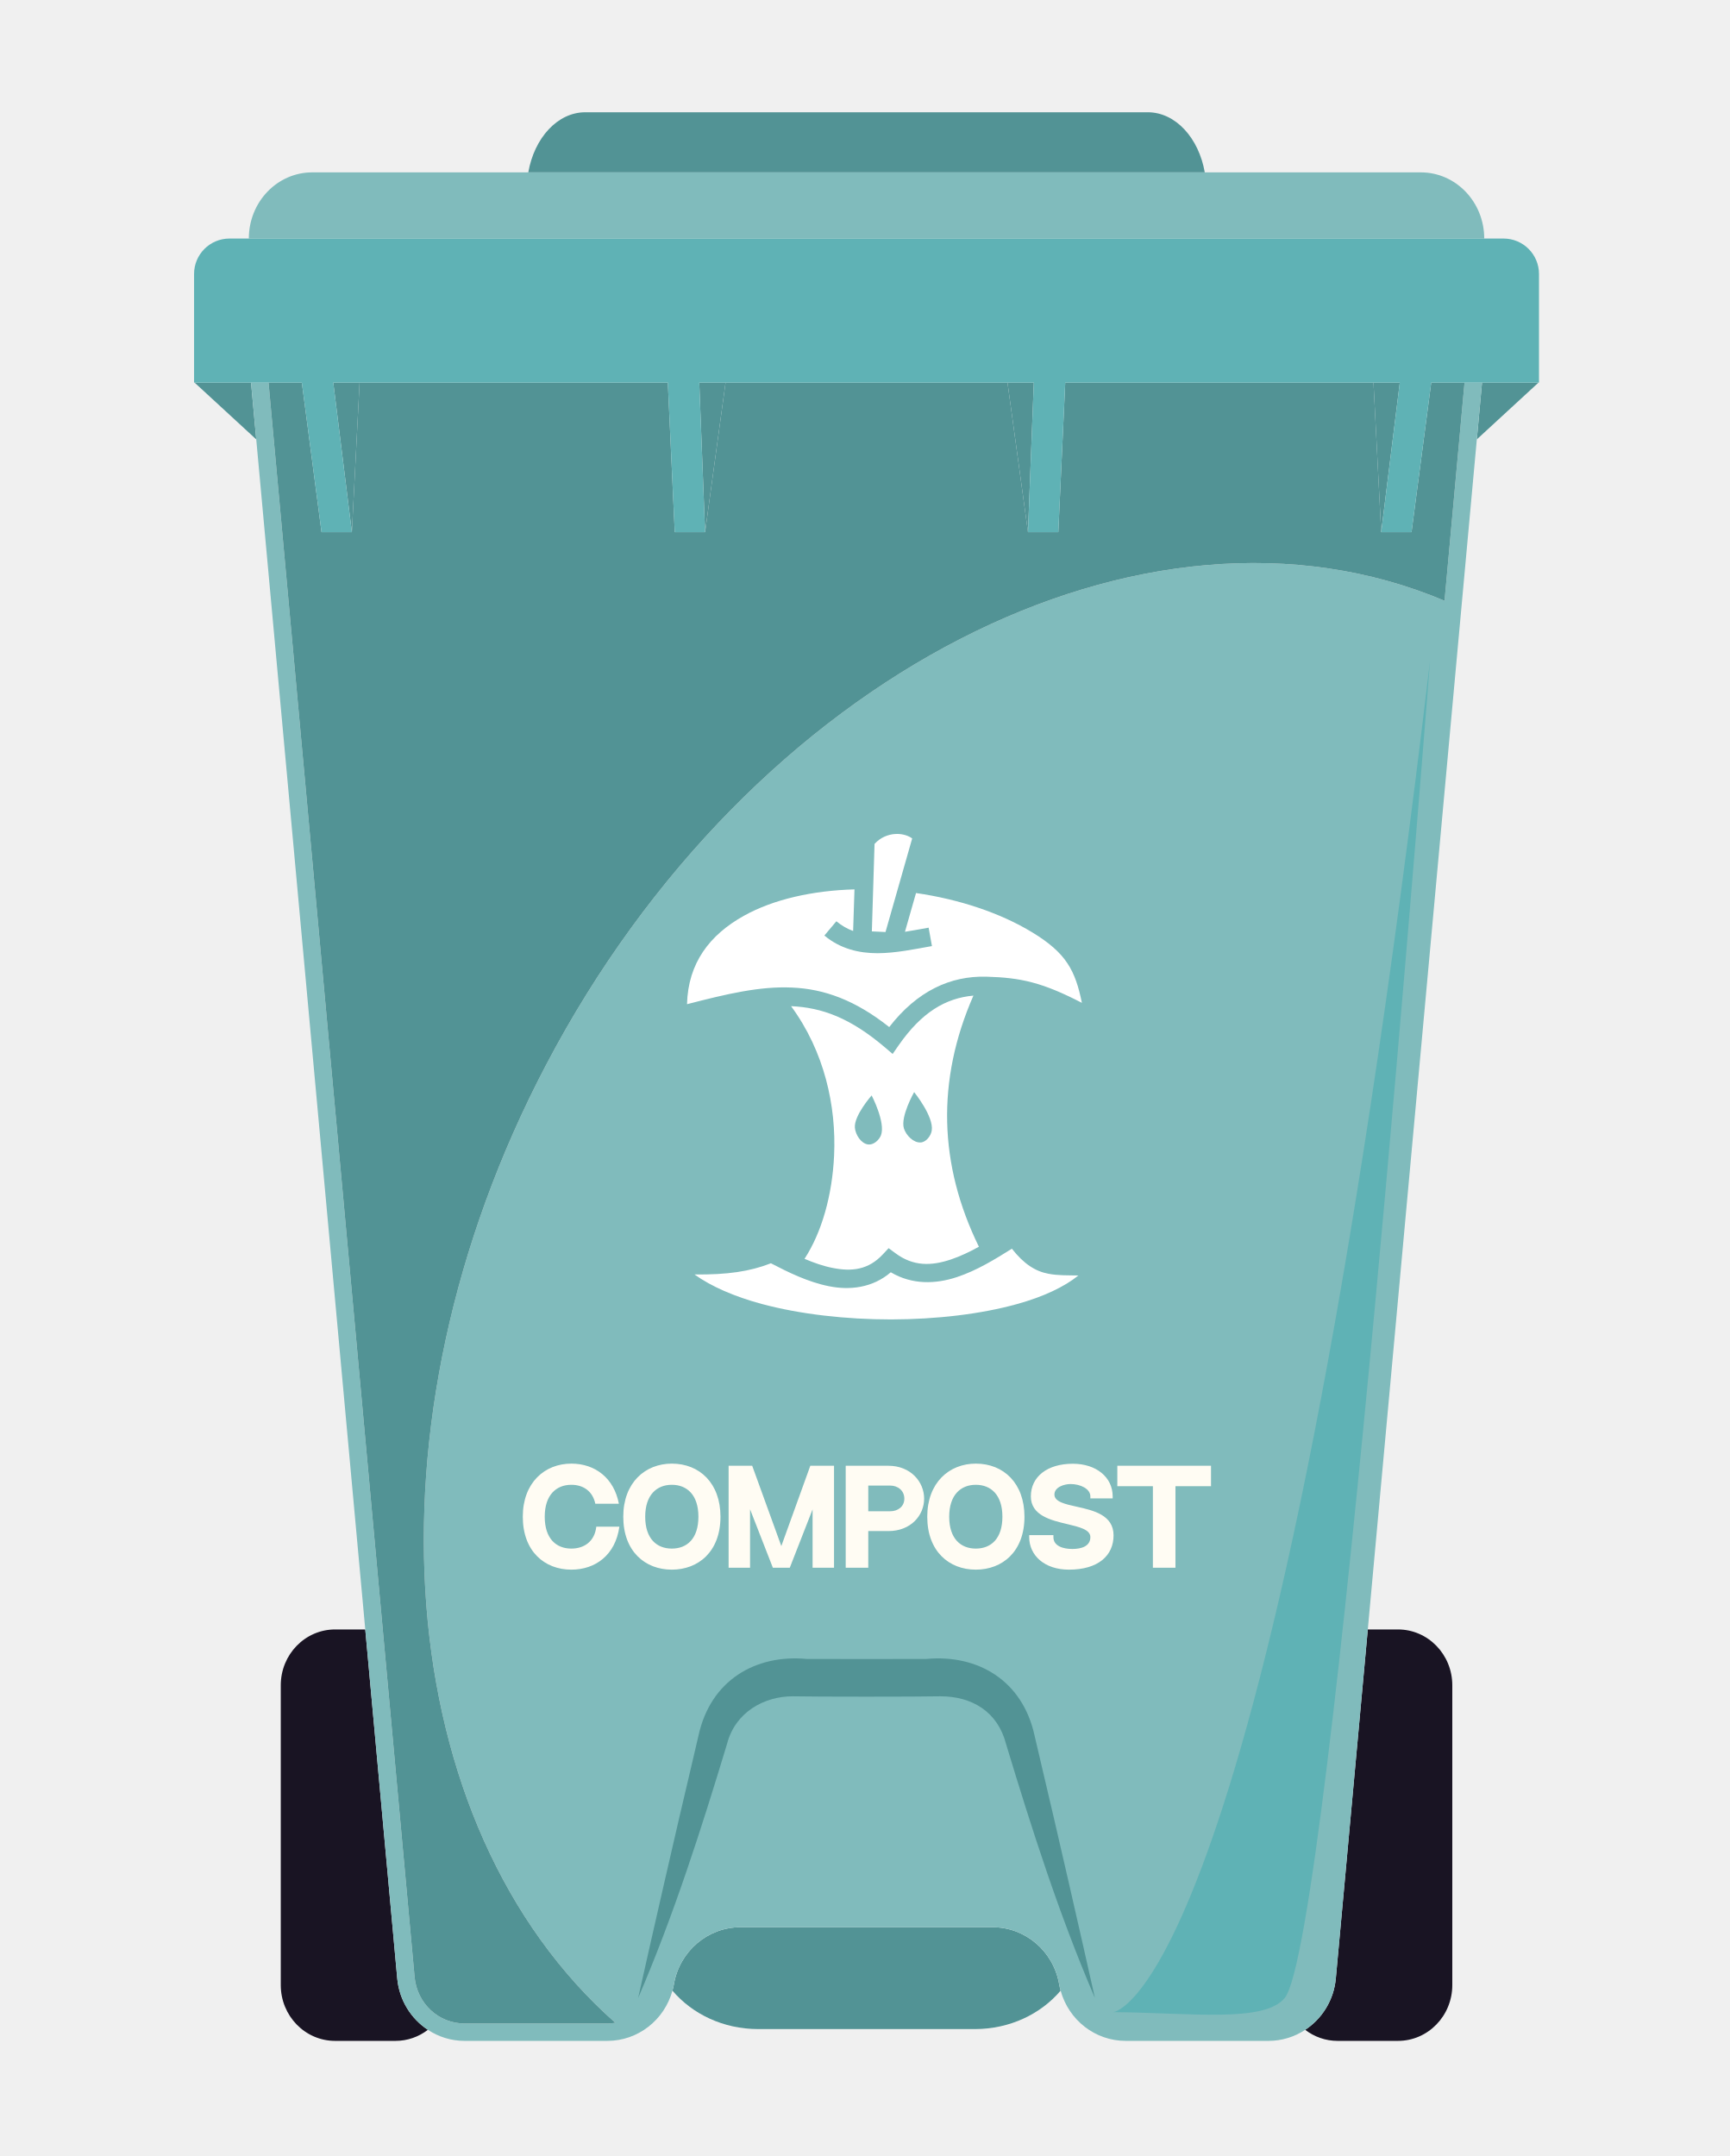
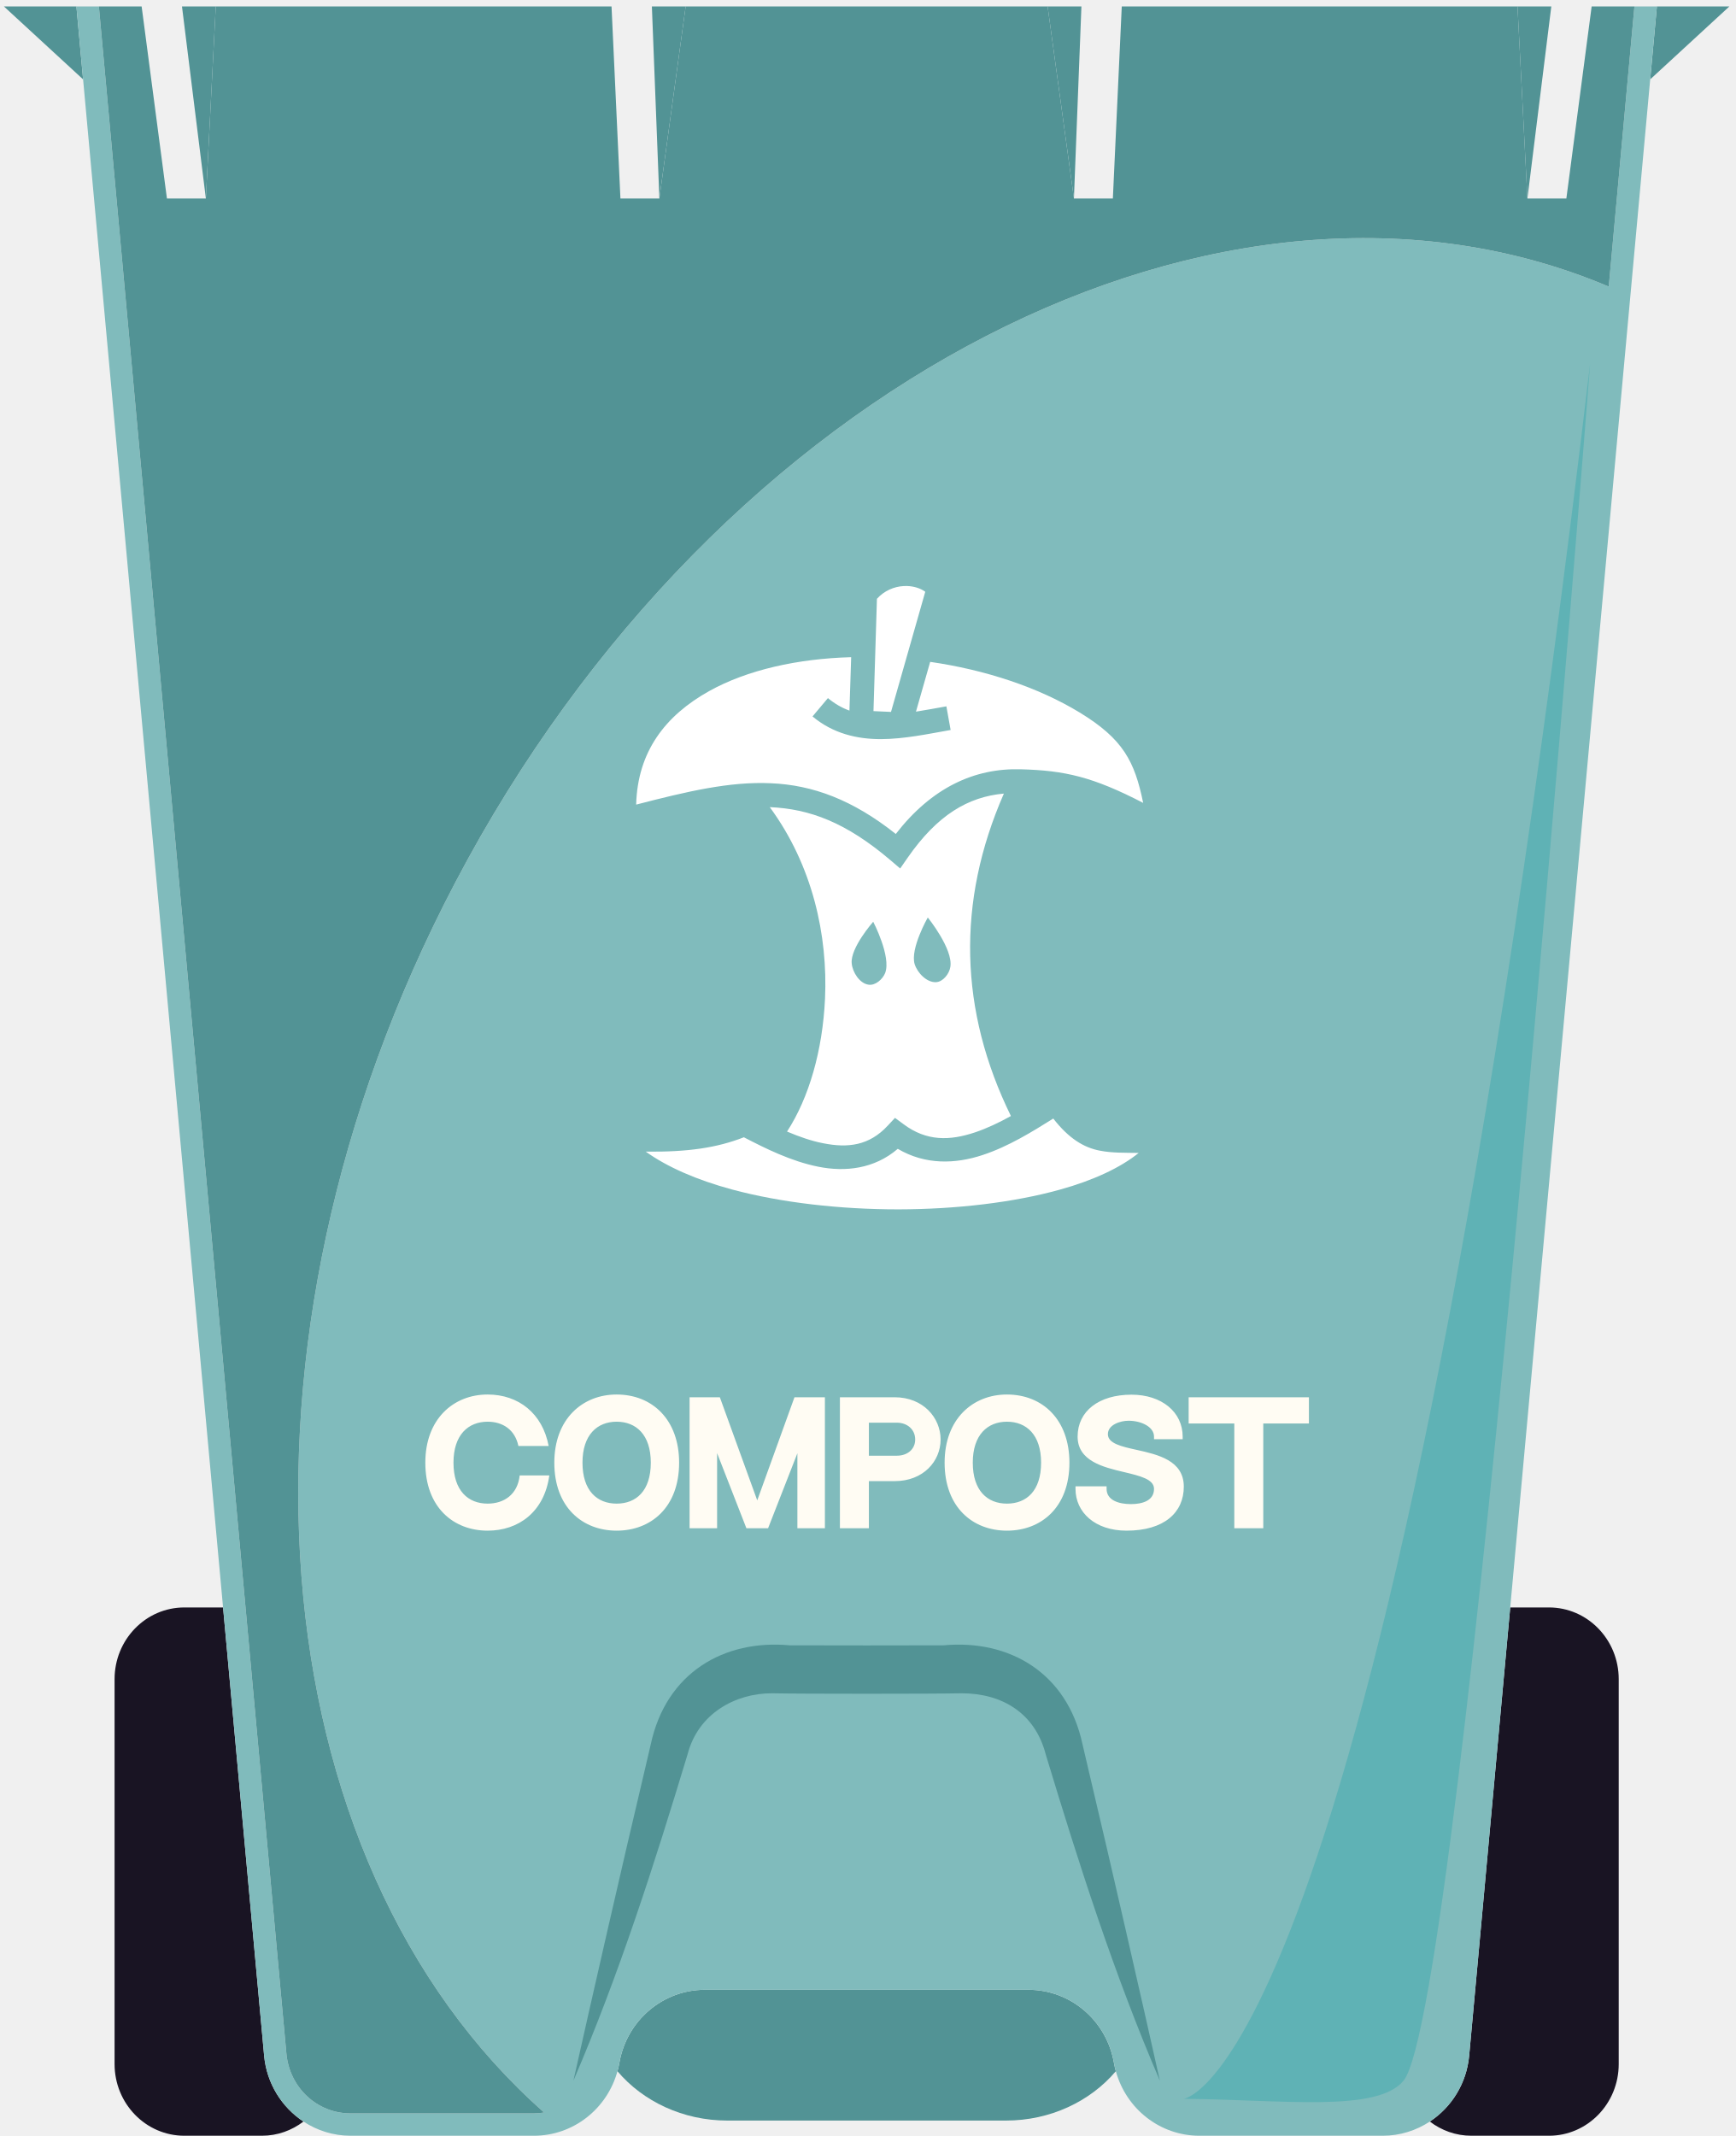
- <svg xmlns="http://www.w3.org/2000/svg" width="316" height="394" viewBox="0 0 316 394" fill="none">
-   <path d="M72.592 361.554L66.749 297.775H61.241C55.755 297.775 51.308 302.343 51.308 307.978V362.76C51.308 368.395 55.755 372.963 61.241 372.963H72.278C74.496 372.963 76.538 372.206 78.192 370.943C75.11 368.913 72.956 365.523 72.592 361.554Z" fill="#191423" />
-   <path d="M238.514 370.943C240.167 372.206 242.209 372.963 244.428 372.963H255.465C260.951 372.963 265.398 368.395 265.398 362.76V307.978C265.398 302.343 260.951 297.775 255.465 297.775H249.956L244.114 361.554C243.75 365.523 241.596 368.913 238.514 370.943Z" fill="#191423" />
-   <path d="M209.741 20.515H106.965C101.885 20.515 97.641 25.208 96.542 31.5H220.164C219.064 25.208 214.82 20.515 209.741 20.515Z" fill="#529395" />
-   <path d="M35.558 69.917L46.827 80.296L45.876 69.917H35.558Z" fill="#529395" />
-   <path d="M269.879 80.296L281.148 69.917H281.148H270.83L269.879 80.296Z" fill="#529395" />
-   <path d="M193.547 362.576C192.504 356.568 187.374 352.189 181.38 352.189H135.326C129.331 352.189 124.202 356.568 123.158 362.576C123.087 362.987 122.992 363.388 122.884 363.783C126.526 368.077 132.212 370.803 138.529 370.803H178.176C184.493 370.803 190.179 368.077 193.821 363.783C193.713 363.388 193.619 362.987 193.547 362.576Z" fill="#529395" />
-   <path d="M267.633 69.917L263.981 109.79C209.335 86.681 137.234 123.283 99.786 194.622C65.212 260.484 71.81 333.789 112.45 369.657C111.973 369.735 111.487 369.782 110.991 369.782H84.896C80.134 369.782 76.208 366.12 75.763 361.264L49.073 69.917H45.876L46.827 80.296L66.75 297.775L72.593 361.554C72.956 365.523 75.11 368.913 78.192 370.943C80.13 372.22 82.433 372.963 84.895 372.963H110.991C116.575 372.963 121.406 369.161 122.884 363.783C122.993 363.388 123.087 362.987 123.158 362.576C124.202 356.568 129.332 352.189 135.326 352.189H181.38C187.374 352.189 192.504 356.568 193.548 362.576C193.619 362.987 193.713 363.388 193.822 363.783C195.301 369.161 200.131 372.963 205.715 372.963H231.81C234.273 372.963 236.576 372.22 238.514 370.943C241.596 368.913 243.75 365.524 244.113 361.554L249.956 297.775L269.879 80.297L270.83 69.917H267.633V69.917Z" fill="#80BBBC" />
-   <path d="M203.47 367.708C217.556 367.822 231.012 369.697 234.774 365.124C243.244 354.828 261.32 120.84 261.32 120.84C232.395 365.124 203.47 367.708 203.47 367.708Z" fill="#5FB2B5" />
-   <path d="M75.763 361.264C76.208 366.12 80.134 369.782 84.896 369.782H110.991C111.487 369.782 111.973 369.735 112.45 369.657C71.81 333.789 65.212 260.485 99.786 194.622C137.234 123.284 209.335 86.681 263.981 109.79L267.633 69.917H261.546L257.946 97.25H252.404L250.995 69.917H194.665L193.398 97.25H187.856L184.114 69.917H132.593L128.85 97.25H123.308L122.041 69.917H65.711L64.302 97.25H58.76L55.16 69.917H49.073L75.763 361.264Z" fill="#529395" />
-   <path d="M259.649 31.5H220.164H96.542H57.057C50.659 31.5 45.472 36.913 45.472 43.592H271.234C271.234 36.913 266.047 31.5 259.649 31.5Z" fill="#80BBBC" />
-   <path d="M60.902 69.917L64.302 97.25L65.711 69.917H60.902Z" fill="#529395" />
-   <path d="M127.784 69.917L128.85 97.25L132.593 69.917H127.784Z" fill="#529395" />
-   <path d="M255.803 69.917H250.994L252.403 97.25L255.803 69.917Z" fill="#529395" />
-   <path d="M188.922 69.917H184.113L187.856 97.25L188.922 69.917Z" fill="#529395" />
-   <path d="M274.762 43.592H271.233H45.472H41.943C38.366 43.592 35.465 46.489 35.465 50.063V69.917H35.557H45.875H49.072H55.16L58.76 97.25H64.302L60.902 69.917H65.711H122.041L123.308 97.25H128.85L127.783 69.917H132.592H184.113H188.922L187.856 97.25H193.398L194.665 69.917H250.995H255.804L252.404 97.25H257.946L261.546 69.917H267.633H270.83H281.148H281.24V50.063C281.24 46.489 278.339 43.592 274.762 43.592Z" fill="#5FB2B5" />
-   <path d="M190.322 322.569L189.079 317.256C186.892 307.04 178.623 302.3 169.3 303.166C166.071 303.188 150.635 303.188 147.406 303.166C138.083 302.3 129.813 307.04 127.626 317.256L126.384 322.569C123.86 333.161 118.99 354.484 116.617 365.124C123.138 349.96 128.11 334.388 132.862 318.689C134.377 312.822 139.726 309.992 144.85 309.992C148.505 310.083 168.2 310.083 171.855 309.992C177.651 309.992 182.328 312.822 183.843 318.689C188.596 334.388 193.567 349.96 200.088 365.124C197.716 354.484 192.846 333.161 190.322 322.569Z" fill="#529395" />
-   <path d="M108.97 278.99H113.186C112.472 284.197 108.786 286.847 104.408 286.847C99.546 286.847 95.537 283.529 95.537 277.17C95.537 270.949 99.546 267.47 104.408 267.47C108.809 267.47 112.219 270.165 113.094 274.797H108.786C108.302 272.469 106.551 271.34 104.408 271.34C101.666 271.34 99.546 273.184 99.546 277.17C99.546 281.179 101.643 282.999 104.408 282.999C106.735 282.999 108.67 281.709 108.97 278.99ZM122.768 267.47C127.86 267.47 131.662 271.064 131.662 277.17C131.662 283.552 127.63 286.847 122.768 286.847C117.907 286.847 113.898 283.529 113.898 277.17C113.898 270.949 117.907 267.47 122.768 267.47ZM122.768 282.999C125.556 282.999 127.63 281.179 127.63 277.17C127.63 273.184 125.533 271.34 122.768 271.34C120.026 271.34 117.907 273.184 117.907 277.17C117.907 281.179 120.003 282.999 122.768 282.999ZM148.08 267.861H152.412V286.501H148.495V275.833L144.325 286.501H141.237L137.067 275.81V286.501H133.15V267.861H137.459L142.781 282.538L148.08 267.861ZM154.548 267.861H162.336C166.414 267.861 168.879 270.788 168.879 273.875C168.879 276.962 166.414 279.796 162.359 279.796C158.419 279.796 158.672 279.796 158.672 279.796V286.501H154.548V267.861ZM162.658 276.179C164.11 276.179 165.262 275.303 165.262 273.875C165.262 272.423 164.11 271.479 162.658 271.479H158.672V276.179H162.658ZM178.321 267.47C183.413 267.47 187.214 271.064 187.214 277.17C187.214 283.552 183.182 286.847 178.321 286.847C173.459 286.847 169.45 283.529 169.45 277.17C169.45 270.949 173.459 267.47 178.321 267.47ZM178.321 282.999C181.109 282.999 183.182 281.179 183.182 277.17C183.182 273.184 181.086 271.34 178.321 271.34C175.579 271.34 173.459 273.184 173.459 277.17C173.459 281.179 175.556 282.999 178.321 282.999ZM196.79 275.349C199.786 276.018 203.495 276.847 203.495 280.58C203.495 284.266 200.707 286.847 195.339 286.847C190.869 286.847 188.081 284.243 188.081 280.902V280.534H192.505V280.902C192.505 282.515 194.233 283.068 195.961 283.068C197.597 283.068 199.256 282.584 199.256 280.902C199.256 279.52 197.274 279.059 194.97 278.506C192.044 277.815 188.381 276.939 188.381 273.46C188.381 269.843 191.399 267.493 196.053 267.493C200.339 267.493 203.334 269.958 203.334 273.46V273.829H199.256V273.46C199.256 272.055 197.412 271.202 195.638 271.202C194.44 271.202 192.689 271.778 192.689 273.115C192.689 274.428 194.578 274.866 196.79 275.349ZM204.185 267.861H221.304V271.594H214.806V286.501H210.682V271.594H204.185V267.861Z" fill="#FFFCF3" />
-   <path d="M163.823 152.408H163.616C162.255 152.484 160.856 153.071 159.817 154.221L159.325 170.208L161.82 170.322L166.696 153.219C165.997 152.714 165.052 152.423 164.05 152.4H163.823V152.408ZM156.15 162.531C148.552 162.739 141.351 164.334 135.908 167.373C129.694 170.851 125.747 175.973 125.547 183.514C132.771 181.643 138.856 180.206 144.696 180.471C150.688 180.717 156.377 182.833 162.5 187.691C167.603 181.114 173.67 178.297 180.285 178.486C186.56 178.657 190.51 179.545 197.711 183.268C196.502 177.371 194.876 174.177 188.658 170.397C182.761 166.806 175.22 164.328 167.396 163.198L165.373 170.284C166.791 170.057 168.227 169.792 169.701 169.528L170.306 172.892C167.093 173.459 163.729 174.177 160.384 174.196C157.019 174.196 153.58 173.421 150.65 170.964L152.842 168.356C153.825 169.169 154.846 169.755 155.904 170.133L156.15 162.531ZM177.885 181.945C172.801 182.399 168.416 184.988 164.201 191.055L163.124 192.605L161.707 191.395C155.432 186.065 150.272 184.119 144.564 183.873C150.669 192.17 152.842 202.149 152.427 211.146C152.086 218.479 150.159 225.226 147.021 230.046C148.722 230.764 150.48 231.388 152.162 231.709C155.659 232.409 158.701 232.068 161.347 229.214L162.387 228.099L163.616 229.006C166.885 231.445 170.174 231.369 173.784 230.159C175.466 229.592 177.186 228.78 178.887 227.835C171.554 212.866 171.1 197.424 177.885 181.945ZM167.055 199.579C167.055 199.579 170.684 204.058 170.268 206.61C170.117 207.593 169.229 208.727 168.246 208.783C166.923 208.859 165.581 207.479 165.184 206.213C164.523 204.021 167.055 199.579 167.055 199.579ZM159.287 200.184C159.287 200.184 161.877 205.136 160.988 207.479C160.629 208.386 159.571 209.294 158.626 209.142C157.36 208.972 156.339 207.385 156.226 206.1C156.018 203.888 159.287 200.184 159.287 200.184ZM184.916 228.194C181.93 230.065 178.528 232.182 174.842 233.391C171.005 234.658 166.715 234.828 162.784 232.503C159.439 235.376 155.281 235.811 151.501 235.055C147.588 234.28 143.903 232.427 140.879 230.859C137.061 232.352 132.903 232.976 126.91 232.9C129.99 235.111 134.226 236.945 139.178 238.286C146.208 240.176 154.6 241.121 162.878 241.121C171.138 241.103 179.303 240.139 185.88 238.305C190.662 236.982 194.536 235.149 197.069 233.089C195.028 233.051 193.308 233.108 191.569 232.768C189.244 232.333 187.108 231.01 184.916 228.194Z" fill="white" />
+ <svg xmlns="http://www.w3.org/2000/svg" width="247" height="304" viewBox="0 0 247 304" fill="none">
+   <path d="M37.592 292.554L31.749 228.775H26.241C20.755 228.775 16.308 233.343 16.308 238.978V293.76C16.308 299.395 20.755 303.963 26.241 303.963H37.278C39.496 303.963 41.538 303.206 43.192 301.943C40.11 299.913 37.956 296.523 37.592 292.554Z" fill="#191423" />
+   <path d="M203.514 301.943C205.167 303.206 207.209 303.963 209.428 303.963H220.465C225.951 303.963 230.398 299.395 230.398 293.76V238.978C230.398 233.343 225.951 228.775 220.465 228.775H214.956L209.114 292.554C208.75 296.523 206.596 299.913 203.514 301.943Z" fill="#191423" />
+   <path d="M0.558 0.917L11.827 11.296L10.876 0.917H0.558Z" fill="#529395" />
+   <path d="M234.879 11.296L246.148 0.917H246.148H235.83L234.879 11.296Z" fill="#529395" />
+   <path d="M158.547 293.576C157.504 287.568 152.374 283.189 146.38 283.189H100.326C94.331 283.189 89.201 287.568 88.158 293.576C88.087 293.987 87.992 294.388 87.884 294.783C91.526 299.077 97.212 301.803 103.529 301.803H143.176C149.493 301.803 155.179 299.077 158.821 294.783C158.713 294.388 158.619 293.987 158.547 293.576Z" fill="#529395" />
+   <path d="M232.633 0.917L228.981 40.79C174.335 17.681 102.234 54.283 64.786 125.622C30.212 191.484 36.81 264.789 77.45 300.657C76.973 300.735 76.487 300.782 75.991 300.782H49.896C45.134 300.782 41.208 297.12 40.763 292.264L14.073 0.917H10.876L11.827 11.296L31.75 228.775L37.593 292.554C37.956 296.523 40.11 299.913 43.192 301.943C45.13 303.22 47.432 303.963 49.895 303.963H75.991C81.575 303.963 86.406 300.161 87.884 294.783C87.993 294.388 88.087 293.987 88.159 293.576C89.202 287.568 94.332 283.189 100.326 283.189H146.38C152.374 283.189 157.504 287.568 158.548 293.576C158.619 293.987 158.713 294.388 158.822 294.783C160.301 300.161 165.131 303.963 170.715 303.963H196.81C199.273 303.963 201.576 303.22 203.514 301.943C206.596 299.913 208.75 296.524 209.113 292.554L214.956 228.775L234.879 11.297L235.83 0.917H232.633V0.917Z" fill="#80BBBC" />
+   <path d="M168.47 298.708C182.556 298.822 196.012 300.697 199.774 296.124C208.244 285.828 226.32 51.84 226.32 51.84C197.395 296.124 168.47 298.708 168.47 298.708Z" fill="#5FB2B5" />
+   <path d="M40.763 292.264C41.208 297.12 45.134 300.782 49.896 300.782H75.99C76.487 300.782 76.973 300.735 77.45 300.657C36.81 264.789 30.212 191.485 64.786 125.622C102.234 54.284 174.335 17.681 228.981 40.79L232.633 0.917H226.546L222.946 28.25H217.404L215.995 0.917H159.665L158.398 28.25H152.856L149.114 0.917H97.593L93.85 28.25H88.308L87.041 0.917H30.711L29.302 28.25H23.76L20.16 0.917H14.073L40.763 292.264Z" fill="#529395" />
+   <path d="M25.902 0.917L29.302 28.25L30.711 0.917H25.902Z" fill="#529395" />
+   <path d="M92.784 0.917L93.85 28.25L97.593 0.917H92.784Z" fill="#529395" />
+   <path d="M220.803 0.917H215.994L217.403 28.25L220.803 0.917Z" fill="#529395" />
+   <path d="M153.922 0.917H149.113L152.856 28.25L153.922 0.917Z" fill="#529395" />
+   <path d="M155.322 253.569L154.079 248.256C151.892 238.04 143.623 233.3 134.3 234.166C131.071 234.188 115.635 234.188 112.406 234.166C103.083 233.3 94.814 238.04 92.626 248.256L91.384 253.569C88.86 264.161 83.99 285.484 81.617 296.124C88.138 280.96 93.11 265.388 97.862 249.689C99.377 243.822 104.726 240.992 109.85 240.992C113.505 241.083 133.2 241.083 136.855 240.992C142.651 240.992 147.328 243.822 148.843 249.689C153.596 265.388 158.567 280.96 165.088 296.124C162.716 285.484 157.846 264.161 155.322 253.569Z" fill="#529395" />
+   <path d="M73.97 209.99H78.186C77.472 215.197 73.786 217.847 69.408 217.847C64.546 217.847 60.538 214.529 60.538 208.17C60.538 201.949 64.546 198.47 69.408 198.47C73.809 198.47 77.219 201.165 78.094 205.797H73.786C73.302 203.469 71.551 202.34 69.408 202.34C66.666 202.34 64.546 204.184 64.546 208.17C64.546 212.179 66.643 213.999 69.408 213.999C71.735 213.999 73.67 212.709 73.97 209.99ZM87.768 198.47C92.86 198.47 96.662 202.064 96.662 208.17C96.662 214.552 92.63 217.847 87.768 217.847C82.907 217.847 78.898 214.529 78.898 208.17C78.898 201.949 82.907 198.47 87.768 198.47ZM87.768 213.999C90.556 213.999 92.63 212.179 92.63 208.17C92.63 204.184 90.533 202.34 87.768 202.34C85.026 202.34 82.907 204.184 82.907 208.17C82.907 212.179 85.003 213.999 87.768 213.999ZM113.08 198.861H117.412V217.501H113.495V206.833L109.325 217.501H106.237L102.067 206.81V217.501H98.15V198.861H102.459L107.781 213.538L113.08 198.861ZM119.548 198.861H127.336C131.414 198.861 133.879 201.788 133.879 204.875C133.879 207.962 131.414 210.796 127.359 210.796C123.419 210.796 123.672 210.796 123.672 210.796V217.501H119.548V198.861ZM127.658 207.179C129.11 207.179 130.262 206.303 130.262 204.875C130.262 203.423 129.11 202.479 127.658 202.479H123.672V207.179H127.658ZM143.321 198.47C148.413 198.47 152.214 202.064 152.214 208.17C152.214 214.552 148.182 217.847 143.321 217.847C138.459 217.847 134.45 214.529 134.45 208.17C134.45 201.949 138.459 198.47 143.321 198.47ZM143.321 213.999C146.109 213.999 148.182 212.179 148.182 208.17C148.182 204.184 146.086 202.34 143.321 202.34C140.579 202.34 138.459 204.184 138.459 208.17C138.459 212.179 140.556 213.999 143.321 213.999ZM161.79 206.349C164.786 207.018 168.495 207.847 168.495 211.58C168.495 215.266 165.707 217.847 160.339 217.847C155.869 217.847 153.081 215.243 153.081 211.902V211.534H157.505V211.902C157.505 213.515 159.233 214.068 160.961 214.068C162.597 214.068 164.256 213.584 164.256 211.902C164.256 210.52 162.274 210.059 159.97 209.506C157.044 208.815 153.381 207.939 153.381 204.46C153.381 200.843 156.399 198.493 161.053 198.493C165.339 198.493 168.334 200.958 168.334 204.46V204.829H164.256V204.46C164.256 203.055 162.412 202.202 160.638 202.202C159.44 202.202 157.689 202.778 157.689 204.115C157.689 205.428 159.578 205.866 161.79 206.349ZM169.185 198.861H186.304V202.594H179.806V217.501H175.682V202.594H169.185V198.861Z" fill="#FFFCF3" />
+   <path d="M128.823 83.408H128.616C127.255 83.484 125.856 84.072 124.817 85.221L124.325 101.208L126.82 101.322L131.696 84.219C130.997 83.714 130.052 83.423 129.05 83.4H128.823V83.408ZM121.15 93.531C113.552 93.739 106.351 95.334 100.908 98.373C94.694 101.851 90.747 106.973 90.547 114.514C97.77 112.643 103.856 111.206 109.696 111.471C115.688 111.717 121.377 113.833 127.5 118.691C132.603 112.114 138.67 109.297 145.285 109.486C151.56 109.657 155.51 110.545 162.711 114.268C161.502 108.371 159.876 105.177 153.658 101.397C147.761 97.806 140.22 95.328 132.396 94.198L130.373 101.284C131.791 101.057 133.227 100.792 134.701 100.528L135.306 103.892C132.093 104.459 128.729 105.177 125.384 105.196C122.019 105.196 118.58 104.421 115.65 101.964L117.842 99.356C118.825 100.169 119.846 100.755 120.904 101.133L121.15 93.531ZM142.885 112.945C137.801 113.399 133.416 115.988 129.201 122.055L128.124 123.605L126.707 122.395C120.432 117.065 115.272 115.119 109.564 114.873C115.669 123.17 117.842 133.149 117.427 142.146C117.086 149.479 115.159 156.226 112.021 161.046C113.722 161.764 115.48 162.388 117.162 162.709C120.659 163.409 123.701 163.068 126.347 160.214L127.387 159.099L128.616 160.006C131.885 162.445 135.174 162.369 138.784 161.159C140.466 160.592 142.186 159.78 143.887 158.835C136.554 143.866 136.1 128.424 142.885 112.945ZM132.055 130.579C132.055 130.579 135.684 135.058 135.268 137.61C135.117 138.593 134.229 139.727 133.246 139.783C131.923 139.859 130.581 138.479 130.184 137.213C129.523 135.021 132.055 130.579 132.055 130.579ZM124.287 131.184C124.287 131.184 126.877 136.136 125.988 138.479C125.629 139.386 124.571 140.294 123.626 140.142C122.36 139.972 121.339 138.385 121.226 137.1C121.018 134.888 124.287 131.184 124.287 131.184ZM149.916 159.194C146.93 161.065 143.528 163.182 139.842 164.391C136.005 165.658 131.715 165.828 127.784 163.503C124.439 166.376 120.281 166.811 116.501 166.055C112.588 165.28 108.903 163.427 105.879 161.859C102.061 163.352 97.903 163.976 91.91 163.9C94.99 166.111 99.226 167.945 104.178 169.286C111.208 171.176 119.6 172.121 127.878 172.121C136.138 172.103 144.303 171.139 150.88 169.305C155.662 167.982 159.536 166.149 162.069 164.089C160.028 164.051 158.308 164.108 156.569 163.768C154.244 163.333 152.108 162.01 149.916 159.194Z" fill="white" />
</svg>
